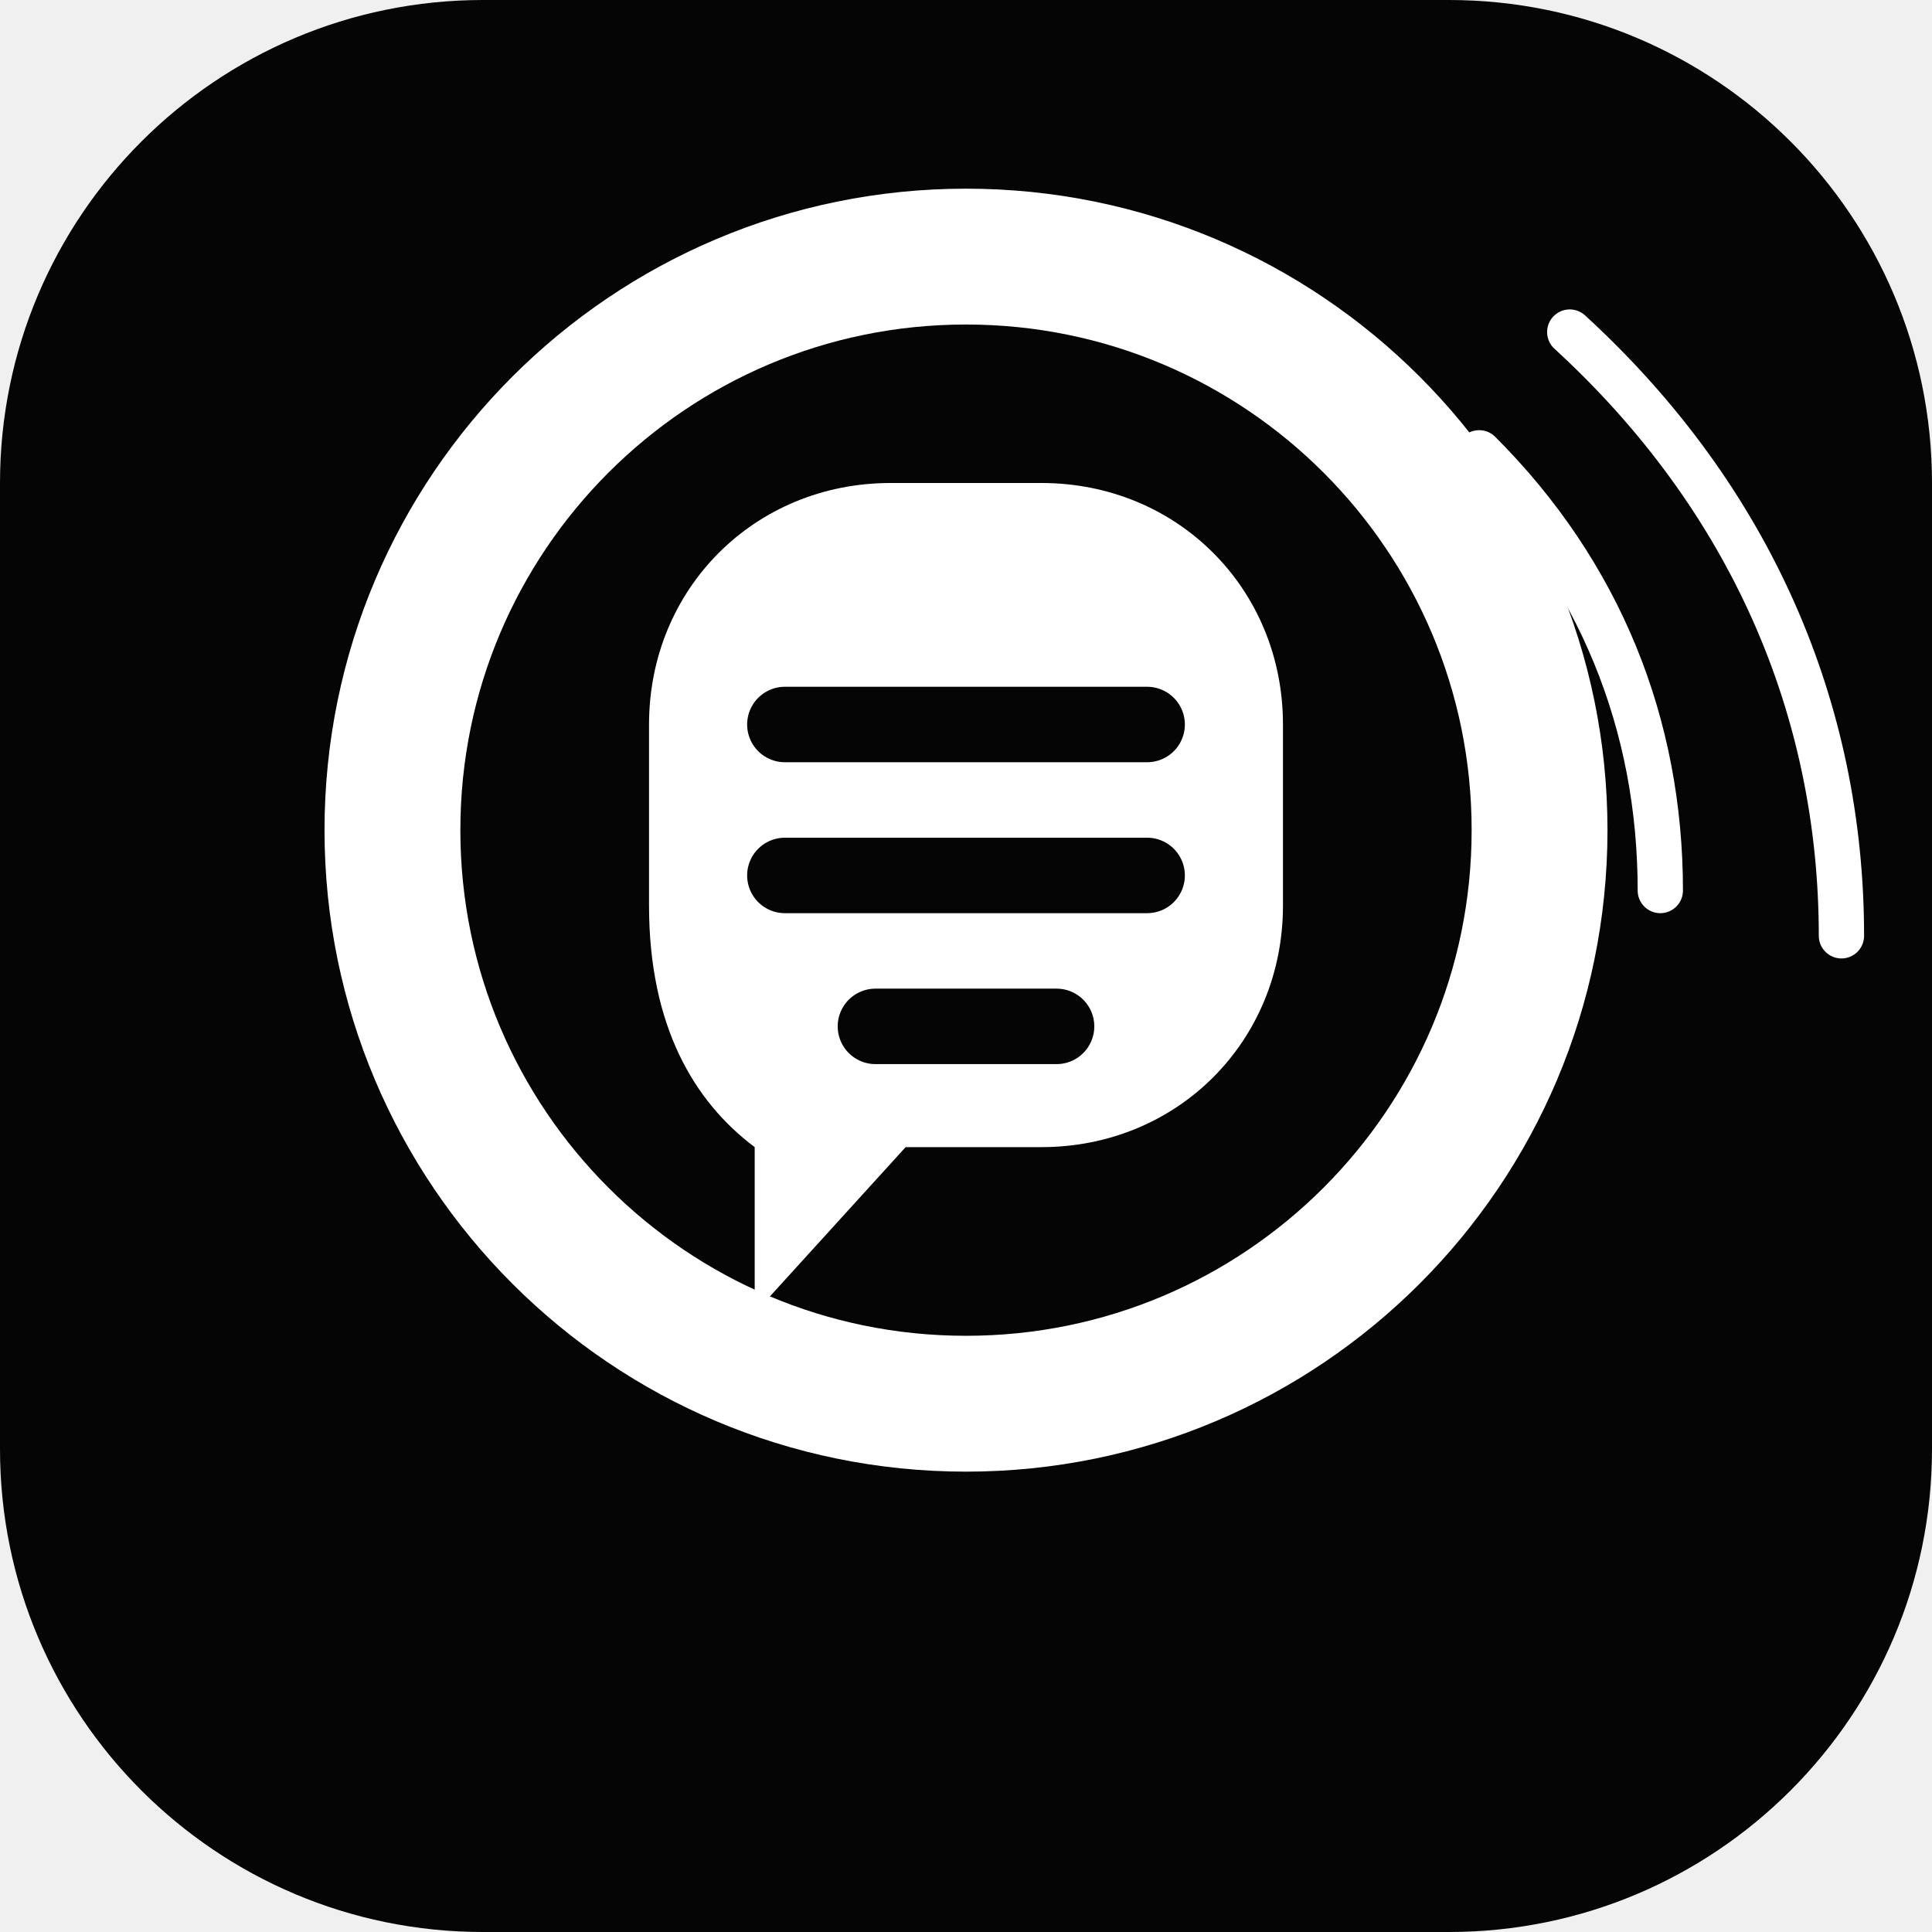
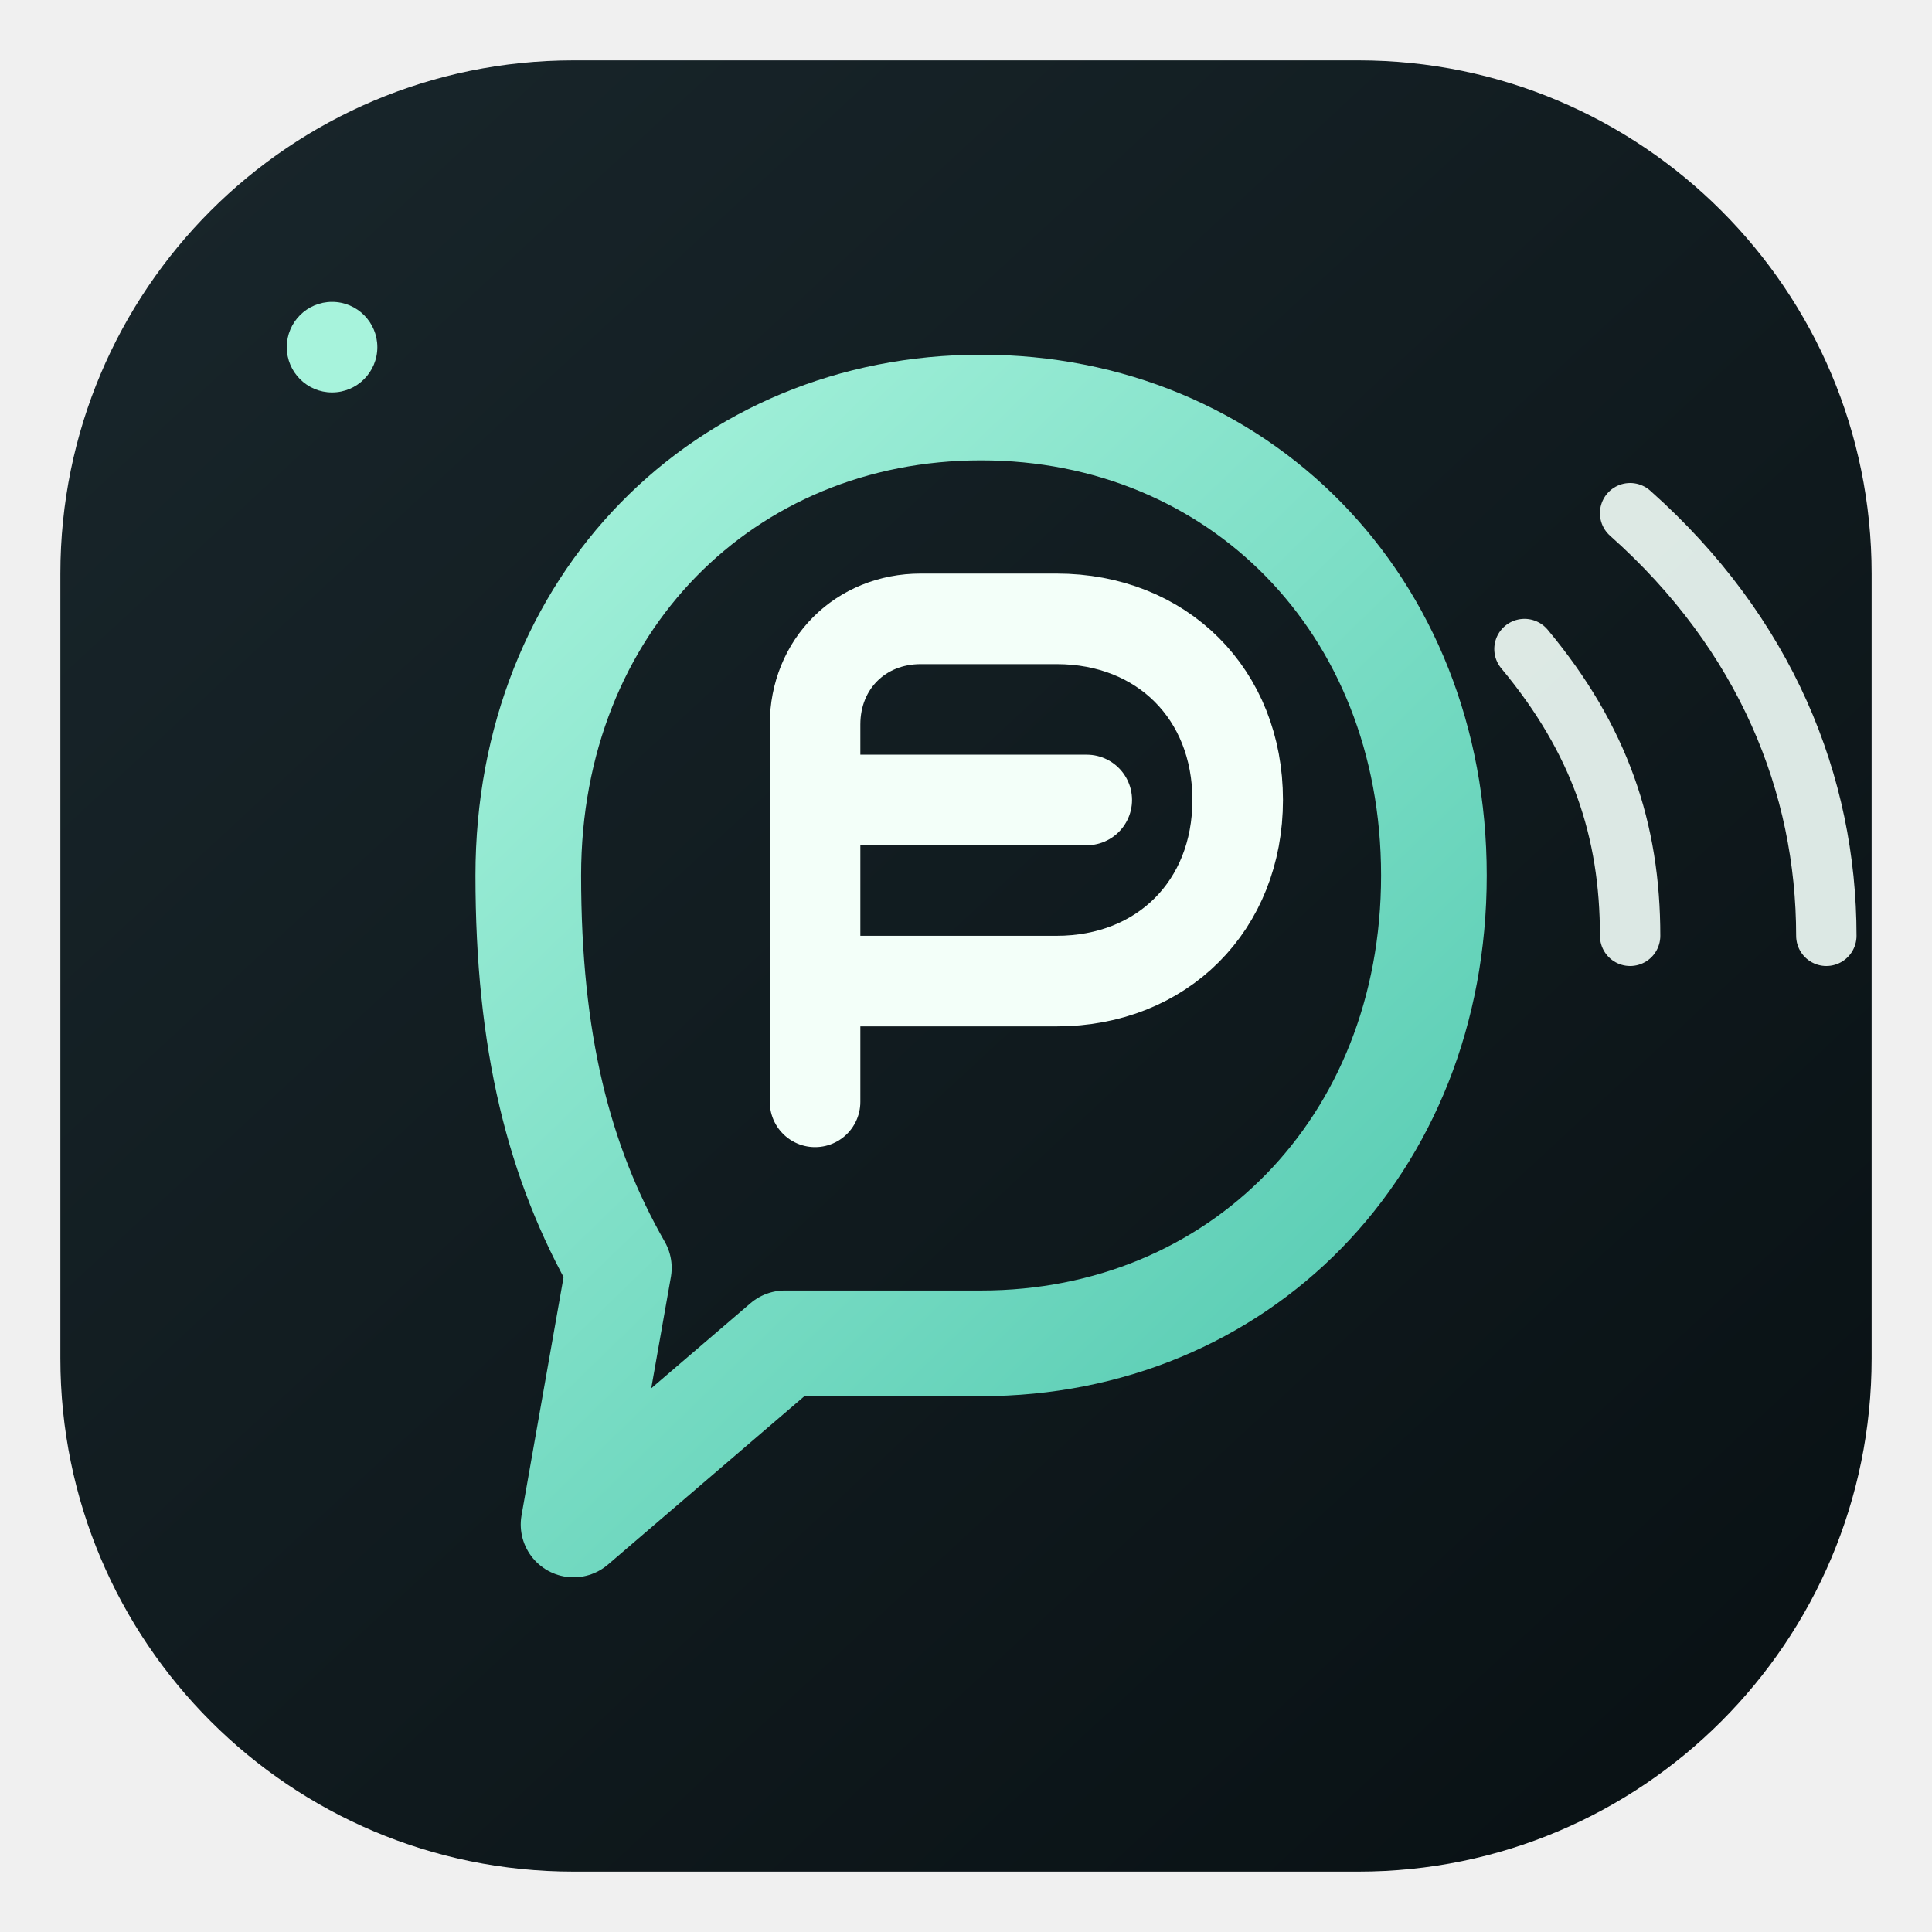
- <svg xmlns="http://www.w3.org/2000/svg" viewBox="0 0 128 128">
-   <rect width="128" height="128" rx="32" fill="#050505" />
-   <circle cx="64" cy="55" r="38" fill="none" stroke="#fff" stroke-width="9" />
-   <path d="M43 48c0-9 7-16 16-16h10c9 0 16 7 16 16v12c0 9-7 16-16 16h-9L50 87V76c-4-3-7-8-7-16V48Z" fill="#fff" />
-   <path d="M52 48h24M52 58h24M58 68h12" stroke="#050505" stroke-width="5" stroke-linecap="round" />
-   <path d="M98 30c8 8 12 18 12 29M104 22c12 11 18 25 18 40" fill="none" stroke="#fff" stroke-width="3" stroke-linecap="round" />
+ <svg xmlns="http://www.w3.org/2000/svg" viewBox="0 0 128 128" role="img" aria-labelledby="title desc">
+   <defs>
+     <linearGradient id="bg" x1="14" y1="10" x2="116" y2="120" gradientUnits="userSpaceOnUse">
+       <stop stop-color="#18252a" />
+       <stop offset="1" stop-color="#091114" />
+     </linearGradient>
+     <linearGradient id="signal" x1="35" y1="26" x2="99" y2="92" gradientUnits="userSpaceOnUse">
+       <stop stop-color="#a7f3dc" />
+       <stop offset="1" stop-color="#52c9b0" />
+     </linearGradient>
+   </defs>
+   <rect x="4" y="4" width="120" height="120" rx="34" fill="url(#bg)" />
+   <path d="M35 58c0-18 13-31 30-31s30 13 30 31-13 31-30 31H52l-14 12 3-17c-4-7-6-15-6-26Z" fill="none" stroke="url(#signal)" stroke-width="7" stroke-linejoin="round" />
+   <path d="M54 73V48c0-4 3-7 7-7h9c7 0 12 5 12 12s-5 12-12 12H54m0-12h18" fill="none" stroke="#f3fff9" stroke-width="6" stroke-linecap="round" stroke-linejoin="round" />
+   <path d="M101 43c5 6 7 12 7 19M108 34c9 8 13 18 13 28" fill="none" stroke="#f3fff9" stroke-width="4" stroke-linecap="round" opacity=".9" />
+   <circle cx="22" cy="23" r="3" fill="#a7f3dc" />
</svg>
